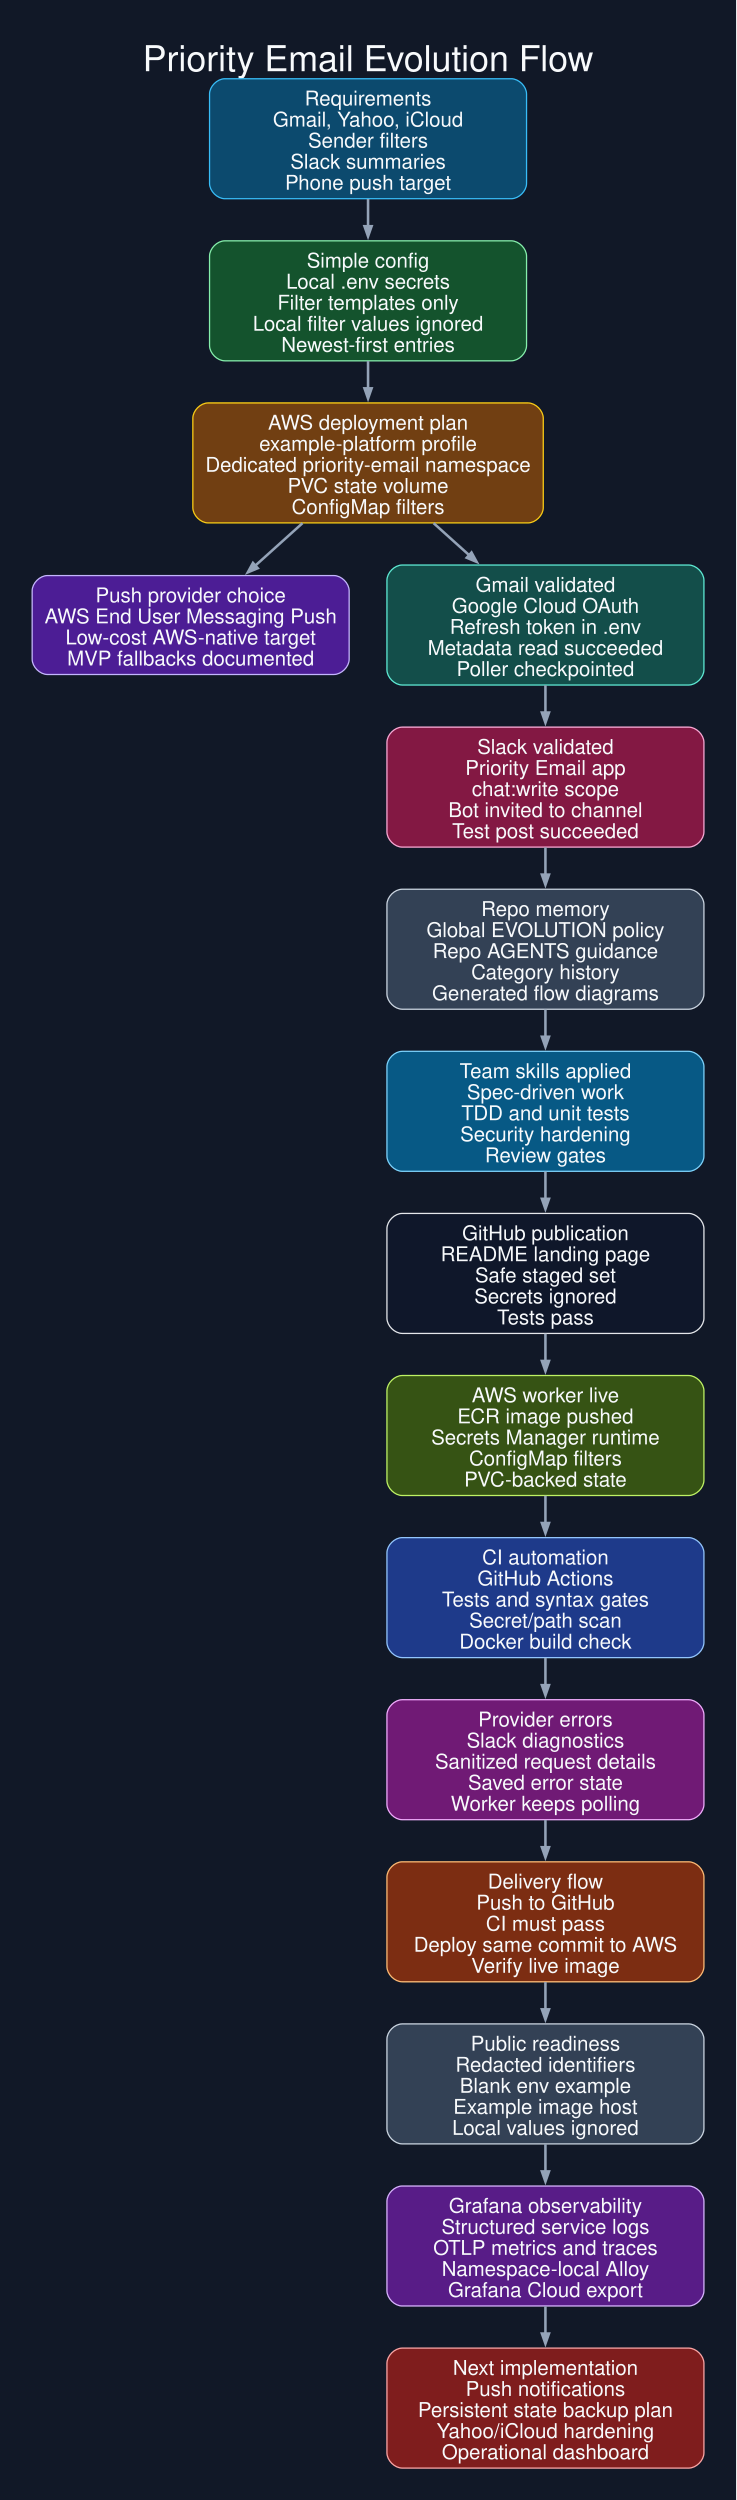
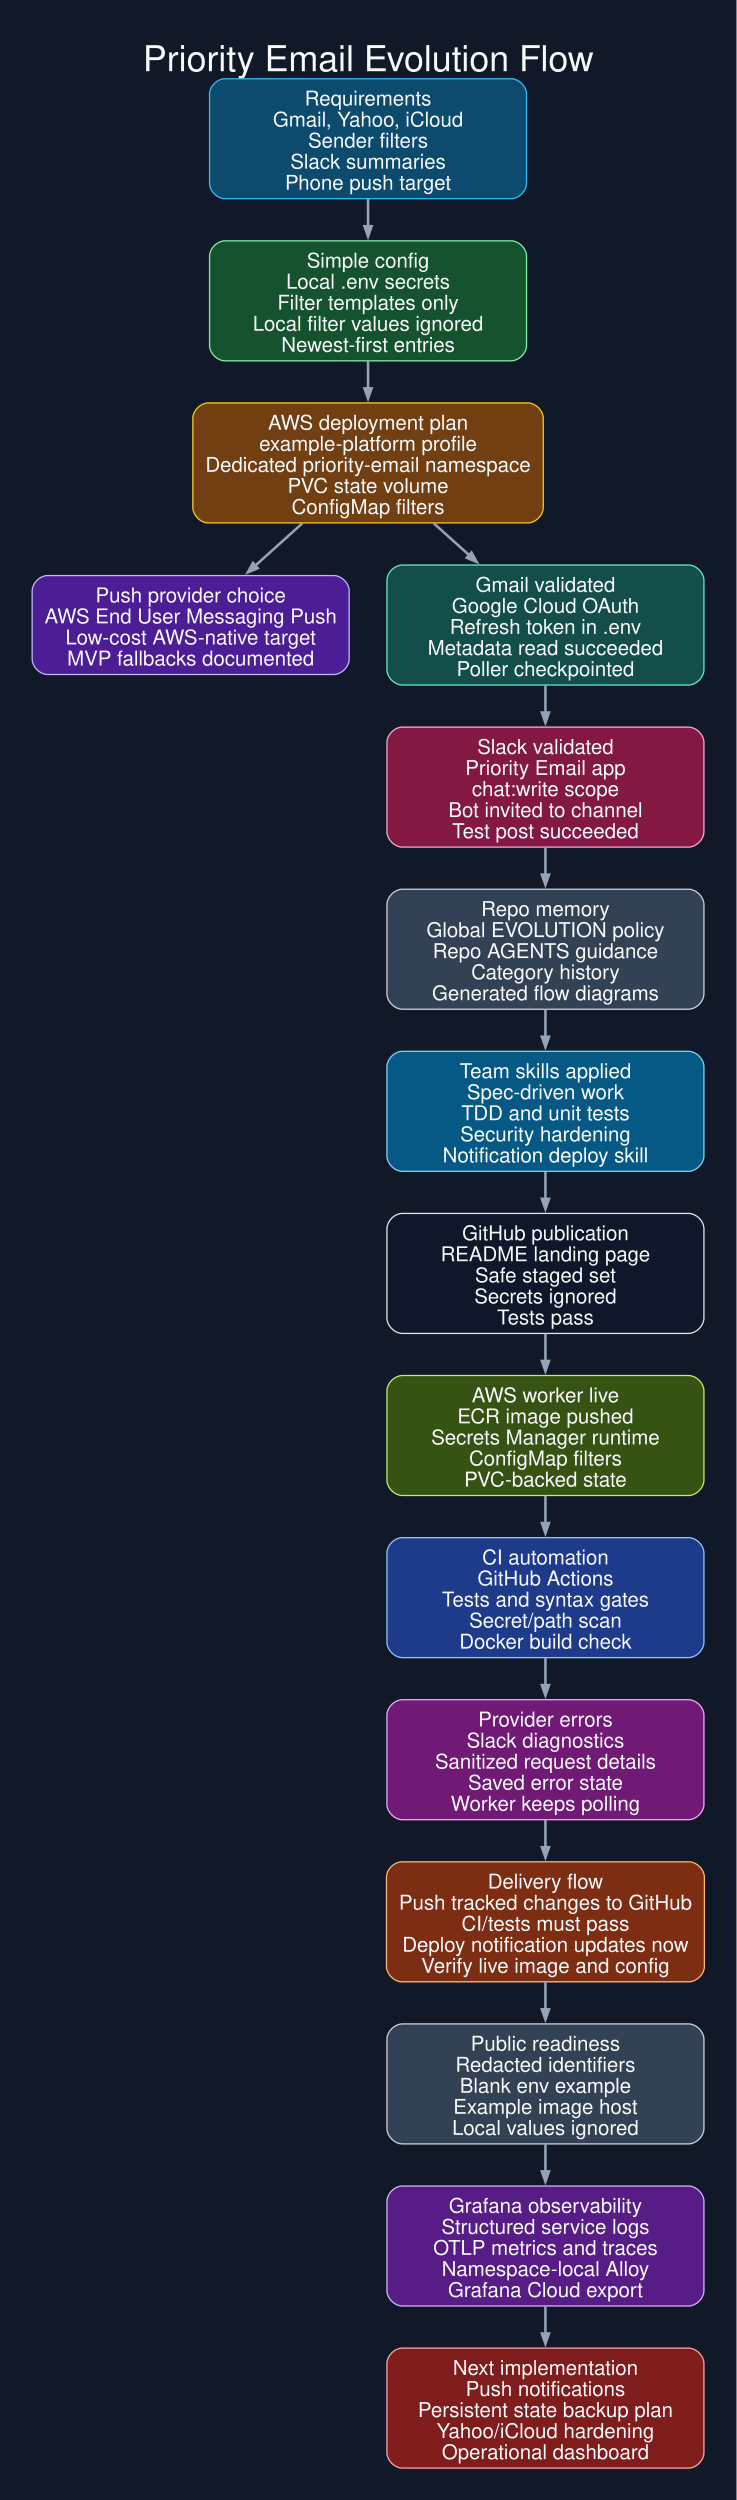
<svg xmlns="http://www.w3.org/2000/svg" width="577pt" height="1959pt" viewBox="0.00 0.00 577.00 1959.00">
  <g id="graph0" class="graph" transform="scale(1 1) rotate(0) translate(25.2 1934)">
-     <polygon fill="#111827" stroke="none" points="-25.2,25.2 -25.2,-1934 551.6,-1934 551.6,25.2 -25.2,25.2" />
-     <text xml:space="preserve" text-anchor="middle" x="263.2" y="-1878.2" font-family="Helvetica,sans-Serif" font-size="28.00" fill="#f8fafc">Priority Email Evolution Flow</text>
+     <polygon fill="#111827" stroke="none" points="-25.2,25.2 -25.2,-1934 551.95,-1934 551.95,25.2 -25.2,25.2" />
+     <text xml:space="preserve" text-anchor="middle" x="263.37" y="-1878.2" font-family="Helvetica,sans-Serif" font-size="28.00" fill="#f8fafc">Priority Email Evolution Flow</text>
    <g id="node1" class="node">
      <path fill="#0c4a6e" stroke="#38bdf8" d="M375.4,-1872.3C375.4,-1872.3 151,-1872.3 151,-1872.3 145,-1872.3 139,-1866.3 139,-1860.3 139,-1860.3 139,-1790.28 139,-1790.28 139,-1784.28 145,-1778.28 151,-1778.28 151,-1778.28 375.4,-1778.28 375.4,-1778.28 381.4,-1778.28 387.4,-1784.28 387.4,-1790.28 387.4,-1790.28 387.4,-1860.3 387.4,-1860.3 387.4,-1866.3 381.4,-1872.3 375.4,-1872.3" />
      <text xml:space="preserve" text-anchor="middle" x="263.2" y="-1851.34" font-family="Helvetica,sans-Serif" font-size="16.00" fill="#f8fafc">Requirements</text>
      <text xml:space="preserve" text-anchor="middle" x="263.2" y="-1834.84" font-family="Helvetica,sans-Serif" font-size="16.00" fill="#f8fafc">Gmail, Yahoo, iCloud</text>
      <text xml:space="preserve" text-anchor="middle" x="263.2" y="-1818.34" font-family="Helvetica,sans-Serif" font-size="16.00" fill="#f8fafc">Sender filters</text>
      <text xml:space="preserve" text-anchor="middle" x="263.2" y="-1801.84" font-family="Helvetica,sans-Serif" font-size="16.00" fill="#f8fafc">Slack summaries</text>
      <text xml:space="preserve" text-anchor="middle" x="263.2" y="-1785.34" font-family="Helvetica,sans-Serif" font-size="16.00" fill="#f8fafc">Phone push target</text>
    </g>
    <g id="node2" class="node">
      <path fill="#14532d" stroke="#86efac" d="M375.4,-1745.28C375.4,-1745.28 151,-1745.28 151,-1745.28 145,-1745.28 139,-1739.28 139,-1733.28 139,-1733.28 139,-1663.26 139,-1663.26 139,-1657.26 145,-1651.26 151,-1651.26 151,-1651.26 375.4,-1651.26 375.4,-1651.26 381.4,-1651.26 387.4,-1657.26 387.4,-1663.26 387.4,-1663.26 387.4,-1733.28 387.4,-1733.28 387.4,-1739.28 381.4,-1745.28 375.4,-1745.28" />
      <text xml:space="preserve" text-anchor="middle" x="263.2" y="-1724.32" font-family="Helvetica,sans-Serif" font-size="16.00" fill="#f8fafc">Simple config</text>
      <text xml:space="preserve" text-anchor="middle" x="263.2" y="-1707.82" font-family="Helvetica,sans-Serif" font-size="16.00" fill="#f8fafc">Local .env secrets</text>
      <text xml:space="preserve" text-anchor="middle" x="263.2" y="-1691.32" font-family="Helvetica,sans-Serif" font-size="16.00" fill="#f8fafc">Filter templates only</text>
      <text xml:space="preserve" text-anchor="middle" x="263.2" y="-1674.82" font-family="Helvetica,sans-Serif" font-size="16.00" fill="#f8fafc">Local filter values ignored</text>
      <text xml:space="preserve" text-anchor="middle" x="263.2" y="-1658.32" font-family="Helvetica,sans-Serif" font-size="16.00" fill="#f8fafc">Newest-first entries</text>
    </g>
    <g id="edge1" class="edge">
      <path fill="none" stroke="#94a3b8" stroke-width="2" d="M263.2,-1778.09C263.2,-1771.07 263.2,-1763.76 263.2,-1756.53" />
      <polygon fill="#94a3b8" stroke="#94a3b8" stroke-width="2" points="266,-1756.72 263.2,-1748.72 260.4,-1756.72 266,-1756.72" />
    </g>
    <g id="node3" class="node">
      <path fill="#713f12" stroke="#facc15" d="M388.5,-1618.26C388.5,-1618.26 137.9,-1618.26 137.9,-1618.26 131.9,-1618.26 125.91,-1612.26 125.91,-1606.26 125.91,-1606.26 125.91,-1536.24 125.91,-1536.24 125.91,-1530.24 131.91,-1524.24 137.91,-1524.24 137.91,-1524.24 388.5,-1524.24 388.5,-1524.24 394.5,-1524.24 400.5,-1530.24 400.5,-1536.24 400.5,-1536.24 400.5,-1606.26 400.5,-1606.26 400.5,-1612.26 394.5,-1618.26 388.5,-1618.26" />
      <text xml:space="preserve" text-anchor="middle" x="263.2" y="-1597.3" font-family="Helvetica,sans-Serif" font-size="16.00" fill="#f8fafc">AWS deployment plan</text>
      <text xml:space="preserve" text-anchor="middle" x="263.2" y="-1580.8" font-family="Helvetica,sans-Serif" font-size="16.00" fill="#f8fafc">example-platform profile</text>
      <text xml:space="preserve" text-anchor="middle" x="263.2" y="-1564.3" font-family="Helvetica,sans-Serif" font-size="16.00" fill="#f8fafc">Dedicated priority-email namespace</text>
      <text xml:space="preserve" text-anchor="middle" x="263.2" y="-1547.8" font-family="Helvetica,sans-Serif" font-size="16.00" fill="#f8fafc">PVC state volume</text>
      <text xml:space="preserve" text-anchor="middle" x="263.2" y="-1531.3" font-family="Helvetica,sans-Serif" font-size="16.00" fill="#f8fafc">ConfigMap filters</text>
    </g>
    <g id="edge2" class="edge">
      <path fill="none" stroke="#94a3b8" stroke-width="2" d="M263.2,-1651.07C263.2,-1644.05 263.2,-1636.74 263.2,-1629.51" />
      <polygon fill="#94a3b8" stroke="#94a3b8" stroke-width="2" points="266,-1629.7 263.2,-1621.7 260.4,-1629.7 266,-1629.7" />
    </g>
    <g id="node4" class="node">
      <path fill="#4c1d95" stroke="#c4b5fd" d="M236.4,-1482.99C236.4,-1482.99 12,-1482.99 12,-1482.99 6,-1482.99 0,-1476.99 0,-1470.99 0,-1470.99 0,-1417.47 0,-1417.47 0,-1411.47 6,-1405.47 12,-1405.47 12,-1405.47 236.4,-1405.47 236.4,-1405.47 242.4,-1405.47 248.4,-1411.47 248.4,-1417.47 248.4,-1417.47 248.4,-1470.99 248.4,-1470.99 248.4,-1476.99 242.4,-1482.99 236.4,-1482.99" />
      <text xml:space="preserve" text-anchor="middle" x="124.2" y="-1462.03" font-family="Helvetica,sans-Serif" font-size="16.00" fill="#f8fafc">Push provider choice</text>
      <text xml:space="preserve" text-anchor="middle" x="124.2" y="-1445.53" font-family="Helvetica,sans-Serif" font-size="16.00" fill="#f8fafc">AWS End User Messaging Push</text>
      <text xml:space="preserve" text-anchor="middle" x="124.2" y="-1429.03" font-family="Helvetica,sans-Serif" font-size="16.00" fill="#f8fafc">Low-cost AWS-native target</text>
      <text xml:space="preserve" text-anchor="middle" x="124.2" y="-1412.53" font-family="Helvetica,sans-Serif" font-size="16.00" fill="#f8fafc">MVP fallbacks documented</text>
    </g>
    <g id="edge3" class="edge">
      <path fill="none" stroke="#94a3b8" stroke-width="2" d="M211.84,-1524.05C199.77,-1513.2 186.92,-1501.65 174.89,-1490.82" />
      <polygon fill="#94a3b8" stroke="#94a3b8" stroke-width="2" points="176.78,-1488.75 168.96,-1485.49 173.03,-1492.92 176.78,-1488.75" />
    </g>
    <g id="node5" class="node">
      <path fill="#134e4a" stroke="#5eead4" d="M514.4,-1491.24C514.4,-1491.24 290,-1491.24 290,-1491.24 284,-1491.24 278,-1485.24 278,-1479.24 278,-1479.24 278,-1409.22 278,-1409.22 278,-1403.22 284,-1397.22 290,-1397.22 290,-1397.22 514.4,-1397.22 514.4,-1397.22 520.4,-1397.22 526.4,-1403.22 526.4,-1409.22 526.4,-1409.22 526.4,-1479.24 526.4,-1479.24 526.4,-1485.24 520.4,-1491.24 514.4,-1491.24" />
      <text xml:space="preserve" text-anchor="middle" x="402.2" y="-1470.28" font-family="Helvetica,sans-Serif" font-size="16.00" fill="#f8fafc">Gmail validated</text>
      <text xml:space="preserve" text-anchor="middle" x="402.2" y="-1453.78" font-family="Helvetica,sans-Serif" font-size="16.00" fill="#f8fafc">Google Cloud OAuth</text>
      <text xml:space="preserve" text-anchor="middle" x="402.2" y="-1437.28" font-family="Helvetica,sans-Serif" font-size="16.00" fill="#f8fafc">Refresh token in .env</text>
      <text xml:space="preserve" text-anchor="middle" x="402.2" y="-1420.78" font-family="Helvetica,sans-Serif" font-size="16.00" fill="#f8fafc">Metadata read succeeded</text>
      <text xml:space="preserve" text-anchor="middle" x="402.2" y="-1404.28" font-family="Helvetica,sans-Serif" font-size="16.00" fill="#f8fafc">Poller checkpointed</text>
    </g>
    <g id="edge4" class="edge">
      <path fill="none" stroke="#94a3b8" stroke-width="2" d="M314.56,-1524.05C323.66,-1515.87 333.19,-1507.3 342.49,-1498.93" />
      <polygon fill="#94a3b8" stroke="#94a3b8" stroke-width="2" points="344.26,-1501.11 348.33,-1493.68 340.51,-1496.95 344.26,-1501.11" />
    </g>
    <g id="node6" class="node">
      <path fill="#831843" stroke="#f9a8d4" d="M514.4,-1364.22C514.4,-1364.22 290,-1364.22 290,-1364.22 284,-1364.22 278,-1358.22 278,-1352.22 278,-1352.22 278,-1282.2 278,-1282.2 278,-1276.2 284,-1270.2 290,-1270.2 290,-1270.2 514.4,-1270.2 514.4,-1270.2 520.4,-1270.2 526.4,-1276.2 526.4,-1282.2 526.4,-1282.2 526.4,-1352.22 526.4,-1352.22 526.4,-1358.22 520.4,-1364.22 514.4,-1364.22" />
      <text xml:space="preserve" text-anchor="middle" x="402.2" y="-1343.26" font-family="Helvetica,sans-Serif" font-size="16.00" fill="#f8fafc">Slack validated</text>
      <text xml:space="preserve" text-anchor="middle" x="402.2" y="-1326.76" font-family="Helvetica,sans-Serif" font-size="16.00" fill="#f8fafc">Priority Email app</text>
      <text xml:space="preserve" text-anchor="middle" x="402.2" y="-1310.26" font-family="Helvetica,sans-Serif" font-size="16.00" fill="#f8fafc">chat:write scope</text>
      <text xml:space="preserve" text-anchor="middle" x="402.2" y="-1293.76" font-family="Helvetica,sans-Serif" font-size="16.00" fill="#f8fafc">Bot invited to channel</text>
      <text xml:space="preserve" text-anchor="middle" x="402.2" y="-1277.26" font-family="Helvetica,sans-Serif" font-size="16.00" fill="#f8fafc">Test post succeeded</text>
    </g>
    <g id="edge5" class="edge">
      <path fill="none" stroke="#94a3b8" stroke-width="2" d="M402.2,-1397.03C402.2,-1390.01 402.2,-1382.7 402.2,-1375.47" />
      <polygon fill="#94a3b8" stroke="#94a3b8" stroke-width="2" points="405,-1375.66 402.2,-1367.66 399.4,-1375.66 405,-1375.66" />
    </g>
    <g id="node7" class="node">
      <path fill="#334155" stroke="#cbd5e1" d="M514.4,-1237.2C514.4,-1237.2 290,-1237.2 290,-1237.2 284,-1237.2 278,-1231.2 278,-1225.2 278,-1225.2 278,-1155.18 278,-1155.18 278,-1149.18 284,-1143.18 290,-1143.18 290,-1143.18 514.4,-1143.18 514.4,-1143.18 520.4,-1143.18 526.4,-1149.18 526.4,-1155.18 526.4,-1155.18 526.4,-1225.2 526.4,-1225.2 526.4,-1231.2 520.4,-1237.2 514.4,-1237.2" />
      <text xml:space="preserve" text-anchor="middle" x="402.2" y="-1216.24" font-family="Helvetica,sans-Serif" font-size="16.00" fill="#f8fafc">Repo memory</text>
      <text xml:space="preserve" text-anchor="middle" x="402.2" y="-1199.74" font-family="Helvetica,sans-Serif" font-size="16.00" fill="#f8fafc">Global EVOLUTION policy</text>
      <text xml:space="preserve" text-anchor="middle" x="402.2" y="-1183.24" font-family="Helvetica,sans-Serif" font-size="16.00" fill="#f8fafc">Repo AGENTS guidance</text>
      <text xml:space="preserve" text-anchor="middle" x="402.2" y="-1166.74" font-family="Helvetica,sans-Serif" font-size="16.00" fill="#f8fafc">Category history</text>
      <text xml:space="preserve" text-anchor="middle" x="402.2" y="-1150.24" font-family="Helvetica,sans-Serif" font-size="16.00" fill="#f8fafc">Generated flow diagrams</text>
    </g>
    <g id="edge6" class="edge">
      <path fill="none" stroke="#94a3b8" stroke-width="2" d="M402.2,-1270.01C402.2,-1262.99 402.2,-1255.68 402.2,-1248.45" />
      <polygon fill="#94a3b8" stroke="#94a3b8" stroke-width="2" points="405,-1248.64 402.2,-1240.64 399.4,-1248.64 405,-1248.64" />
    </g>
    <g id="node8" class="node">
      <path fill="#075985" stroke="#7dd3fc" d="M514.4,-1110.18C514.4,-1110.18 290,-1110.18 290,-1110.18 284,-1110.18 278,-1104.18 278,-1098.18 278,-1098.18 278,-1028.16 278,-1028.16 278,-1022.16 284,-1016.16 290,-1016.16 290,-1016.16 514.4,-1016.16 514.4,-1016.16 520.4,-1016.16 526.4,-1022.16 526.4,-1028.16 526.4,-1028.16 526.4,-1098.18 526.4,-1098.18 526.4,-1104.18 520.4,-1110.18 514.4,-1110.18" />
      <text xml:space="preserve" text-anchor="middle" x="402.2" y="-1089.22" font-family="Helvetica,sans-Serif" font-size="16.00" fill="#f8fafc">Team skills applied</text>
      <text xml:space="preserve" text-anchor="middle" x="402.2" y="-1072.72" font-family="Helvetica,sans-Serif" font-size="16.00" fill="#f8fafc">Spec-driven work</text>
      <text xml:space="preserve" text-anchor="middle" x="402.2" y="-1056.22" font-family="Helvetica,sans-Serif" font-size="16.00" fill="#f8fafc">TDD and unit tests</text>
      <text xml:space="preserve" text-anchor="middle" x="402.2" y="-1039.72" font-family="Helvetica,sans-Serif" font-size="16.00" fill="#f8fafc">Security hardening</text>
-       <text xml:space="preserve" text-anchor="middle" x="402.2" y="-1023.22" font-family="Helvetica,sans-Serif" font-size="16.00" fill="#f8fafc">Review gates</text>
+       <text xml:space="preserve" text-anchor="middle" x="402.2" y="-1023.22" font-family="Helvetica,sans-Serif" font-size="16.00" fill="#f8fafc">Notification deploy skill</text>
    </g>
    <g id="edge7" class="edge">
      <path fill="none" stroke="#94a3b8" stroke-width="2" d="M402.2,-1142.99C402.2,-1135.97 402.2,-1128.66 402.2,-1121.43" />
      <polygon fill="#94a3b8" stroke="#94a3b8" stroke-width="2" points="405,-1121.62 402.2,-1113.62 399.4,-1121.62 405,-1121.62" />
    </g>
    <g id="node9" class="node">
      <path fill="#0f172a" stroke="#e5e7eb" d="M514.4,-983.16C514.4,-983.16 290,-983.16 290,-983.16 284,-983.16 278,-977.16 278,-971.16 278,-971.16 278,-901.14 278,-901.14 278,-895.14 284,-889.14 290,-889.14 290,-889.14 514.4,-889.14 514.4,-889.14 520.4,-889.14 526.4,-895.14 526.4,-901.14 526.4,-901.14 526.4,-971.16 526.4,-971.16 526.4,-977.16 520.4,-983.16 514.4,-983.16" />
      <text xml:space="preserve" text-anchor="middle" x="402.2" y="-962.2" font-family="Helvetica,sans-Serif" font-size="16.00" fill="#f8fafc">GitHub publication</text>
      <text xml:space="preserve" text-anchor="middle" x="402.2" y="-945.7" font-family="Helvetica,sans-Serif" font-size="16.00" fill="#f8fafc">README landing page</text>
      <text xml:space="preserve" text-anchor="middle" x="402.2" y="-929.2" font-family="Helvetica,sans-Serif" font-size="16.00" fill="#f8fafc">Safe staged set</text>
      <text xml:space="preserve" text-anchor="middle" x="402.2" y="-912.7" font-family="Helvetica,sans-Serif" font-size="16.00" fill="#f8fafc">Secrets ignored</text>
      <text xml:space="preserve" text-anchor="middle" x="402.2" y="-896.2" font-family="Helvetica,sans-Serif" font-size="16.00" fill="#f8fafc">Tests pass</text>
    </g>
    <g id="edge8" class="edge">
      <path fill="none" stroke="#94a3b8" stroke-width="2" d="M402.2,-1015.97C402.2,-1008.95 402.2,-1001.64 402.2,-994.41" />
      <polygon fill="#94a3b8" stroke="#94a3b8" stroke-width="2" points="405,-994.6 402.2,-986.6 399.4,-994.6 405,-994.6" />
    </g>
    <g id="node10" class="node">
      <path fill="#365314" stroke="#bef264" d="M514.4,-856.14C514.4,-856.14 290,-856.14 290,-856.14 284,-856.14 278,-850.14 278,-844.14 278,-844.14 278,-774.12 278,-774.12 278,-768.12 284,-762.12 290,-762.12 290,-762.12 514.4,-762.12 514.4,-762.12 520.4,-762.12 526.4,-768.12 526.4,-774.12 526.4,-774.12 526.4,-844.14 526.4,-844.14 526.4,-850.14 520.4,-856.14 514.4,-856.14" />
      <text xml:space="preserve" text-anchor="middle" x="402.2" y="-835.18" font-family="Helvetica,sans-Serif" font-size="16.00" fill="#f8fafc">AWS worker live</text>
      <text xml:space="preserve" text-anchor="middle" x="402.2" y="-818.68" font-family="Helvetica,sans-Serif" font-size="16.00" fill="#f8fafc">ECR image pushed</text>
      <text xml:space="preserve" text-anchor="middle" x="402.2" y="-802.18" font-family="Helvetica,sans-Serif" font-size="16.00" fill="#f8fafc">Secrets Manager runtime</text>
      <text xml:space="preserve" text-anchor="middle" x="402.2" y="-785.68" font-family="Helvetica,sans-Serif" font-size="16.00" fill="#f8fafc">ConfigMap filters</text>
      <text xml:space="preserve" text-anchor="middle" x="402.2" y="-769.18" font-family="Helvetica,sans-Serif" font-size="16.00" fill="#f8fafc">PVC-backed state</text>
    </g>
    <g id="edge9" class="edge">
      <path fill="none" stroke="#94a3b8" stroke-width="2" d="M402.2,-888.95C402.2,-881.93 402.2,-874.62 402.2,-867.39" />
      <polygon fill="#94a3b8" stroke="#94a3b8" stroke-width="2" points="405,-867.58 402.2,-859.58 399.4,-867.58 405,-867.58" />
    </g>
    <g id="node11" class="node">
      <path fill="#1e3a8a" stroke="#93c5fd" d="M514.4,-729.12C514.4,-729.12 290,-729.12 290,-729.12 284,-729.12 278,-723.12 278,-717.12 278,-717.12 278,-647.1 278,-647.1 278,-641.1 284,-635.1 290,-635.1 290,-635.1 514.4,-635.1 514.4,-635.1 520.4,-635.1 526.4,-641.1 526.4,-647.1 526.4,-647.1 526.4,-717.12 526.4,-717.12 526.4,-723.12 520.4,-729.12 514.4,-729.12" />
      <text xml:space="preserve" text-anchor="middle" x="402.2" y="-708.16" font-family="Helvetica,sans-Serif" font-size="16.00" fill="#f8fafc">CI automation</text>
      <text xml:space="preserve" text-anchor="middle" x="402.2" y="-691.66" font-family="Helvetica,sans-Serif" font-size="16.00" fill="#f8fafc">GitHub Actions</text>
      <text xml:space="preserve" text-anchor="middle" x="402.2" y="-675.16" font-family="Helvetica,sans-Serif" font-size="16.00" fill="#f8fafc">Tests and syntax gates</text>
      <text xml:space="preserve" text-anchor="middle" x="402.2" y="-658.66" font-family="Helvetica,sans-Serif" font-size="16.00" fill="#f8fafc">Secret/path scan</text>
      <text xml:space="preserve" text-anchor="middle" x="402.2" y="-642.16" font-family="Helvetica,sans-Serif" font-size="16.00" fill="#f8fafc">Docker build check</text>
    </g>
    <g id="edge10" class="edge">
      <path fill="none" stroke="#94a3b8" stroke-width="2" d="M402.2,-761.93C402.2,-754.91 402.2,-747.6 402.2,-740.37" />
      <polygon fill="#94a3b8" stroke="#94a3b8" stroke-width="2" points="405,-740.56 402.2,-732.56 399.4,-740.56 405,-740.56" />
    </g>
    <g id="node12" class="node">
      <path fill="#701a75" stroke="#f0abfc" d="M514.4,-602.1C514.4,-602.1 290,-602.1 290,-602.1 284,-602.1 278,-596.1 278,-590.1 278,-590.1 278,-520.08 278,-520.08 278,-514.08 284,-508.08 290,-508.08 290,-508.08 514.4,-508.08 514.4,-508.08 520.4,-508.08 526.4,-514.08 526.4,-520.08 526.4,-520.08 526.4,-590.1 526.4,-590.1 526.4,-596.1 520.4,-602.1 514.4,-602.1" />
      <text xml:space="preserve" text-anchor="middle" x="402.2" y="-581.14" font-family="Helvetica,sans-Serif" font-size="16.00" fill="#f8fafc">Provider errors</text>
      <text xml:space="preserve" text-anchor="middle" x="402.2" y="-564.64" font-family="Helvetica,sans-Serif" font-size="16.00" fill="#f8fafc">Slack diagnostics</text>
      <text xml:space="preserve" text-anchor="middle" x="402.2" y="-548.14" font-family="Helvetica,sans-Serif" font-size="16.00" fill="#f8fafc">Sanitized request details</text>
      <text xml:space="preserve" text-anchor="middle" x="402.2" y="-531.64" font-family="Helvetica,sans-Serif" font-size="16.00" fill="#f8fafc">Saved error state</text>
      <text xml:space="preserve" text-anchor="middle" x="402.2" y="-515.14" font-family="Helvetica,sans-Serif" font-size="16.00" fill="#f8fafc">Worker keeps polling</text>
    </g>
    <g id="edge11" class="edge">
      <path fill="none" stroke="#94a3b8" stroke-width="2" d="M402.2,-634.91C402.2,-627.89 402.2,-620.58 402.2,-613.35" />
      <polygon fill="#94a3b8" stroke="#94a3b8" stroke-width="2" points="405,-613.54 402.2,-605.54 399.4,-613.54 405,-613.54" />
    </g>
    <g id="node13" class="node">
-       <path fill="#7c2d12" stroke="#fdba74" d="M514.4,-475.08C514.4,-475.08 290,-475.08 290,-475.08 284,-475.08 278,-469.08 278,-463.08 278,-463.08 278,-393.06 278,-393.06 278,-387.06 284,-381.06 290,-381.06 290,-381.06 514.4,-381.06 514.4,-381.06 520.4,-381.06 526.4,-387.06 526.4,-393.06 526.4,-393.06 526.4,-463.08 526.4,-463.08 526.4,-469.08 520.4,-475.08 514.4,-475.08" />
+       <path fill="#7c2d12" stroke="#fdba74" d="M514.75,-475.08C514.75,-475.08 289.65,-475.08 289.65,-475.08 283.65,-475.08 277.65,-469.08 277.65,-463.08 277.65,-463.08 277.65,-393.06 277.65,-393.06 277.65,-387.06 283.65,-381.06 289.65,-381.06 289.65,-381.06 514.75,-381.06 514.75,-381.06 520.75,-381.06 526.75,-387.06 526.75,-393.06 526.75,-393.06 526.75,-463.08 526.75,-463.08 526.75,-469.08 520.75,-475.08 514.75,-475.08" />
      <text xml:space="preserve" text-anchor="middle" x="402.2" y="-454.12" font-family="Helvetica,sans-Serif" font-size="16.00" fill="#f8fafc">Delivery flow</text>
-       <text xml:space="preserve" text-anchor="middle" x="402.2" y="-437.62" font-family="Helvetica,sans-Serif" font-size="16.00" fill="#f8fafc">Push to GitHub</text>
-       <text xml:space="preserve" text-anchor="middle" x="402.2" y="-421.12" font-family="Helvetica,sans-Serif" font-size="16.00" fill="#f8fafc">CI must pass</text>
-       <text xml:space="preserve" text-anchor="middle" x="402.2" y="-404.62" font-family="Helvetica,sans-Serif" font-size="16.00" fill="#f8fafc">Deploy same commit to AWS</text>
-       <text xml:space="preserve" text-anchor="middle" x="402.2" y="-388.12" font-family="Helvetica,sans-Serif" font-size="16.00" fill="#f8fafc">Verify live image</text>
+       <text xml:space="preserve" text-anchor="middle" x="402.2" y="-437.62" font-family="Helvetica,sans-Serif" font-size="16.00" fill="#f8fafc">Push tracked changes to GitHub</text>
+       <text xml:space="preserve" text-anchor="middle" x="402.2" y="-421.12" font-family="Helvetica,sans-Serif" font-size="16.00" fill="#f8fafc">CI/tests must pass</text>
+       <text xml:space="preserve" text-anchor="middle" x="402.2" y="-404.62" font-family="Helvetica,sans-Serif" font-size="16.00" fill="#f8fafc">Deploy notification updates now</text>
+       <text xml:space="preserve" text-anchor="middle" x="402.2" y="-388.12" font-family="Helvetica,sans-Serif" font-size="16.00" fill="#f8fafc">Verify live image and config</text>
    </g>
    <g id="edge12" class="edge">
      <path fill="none" stroke="#94a3b8" stroke-width="2" d="M402.2,-507.89C402.2,-500.87 402.2,-493.56 402.2,-486.33" />
      <polygon fill="#94a3b8" stroke="#94a3b8" stroke-width="2" points="405,-486.52 402.2,-478.52 399.4,-486.52 405,-486.52" />
    </g>
    <g id="node14" class="node">
      <path fill="#334155" stroke="#cbd5e1" d="M514.4,-348.06C514.4,-348.06 290,-348.06 290,-348.06 284,-348.06 278,-342.06 278,-336.06 278,-336.06 278,-266.04 278,-266.04 278,-260.04 284,-254.04 290,-254.04 290,-254.04 514.4,-254.04 514.4,-254.04 520.4,-254.04 526.4,-260.04 526.4,-266.04 526.4,-266.04 526.4,-336.06 526.4,-336.06 526.4,-342.06 520.4,-348.06 514.4,-348.06" />
      <text xml:space="preserve" text-anchor="middle" x="402.2" y="-327.1" font-family="Helvetica,sans-Serif" font-size="16.00" fill="#f8fafc">Public readiness</text>
      <text xml:space="preserve" text-anchor="middle" x="402.2" y="-310.6" font-family="Helvetica,sans-Serif" font-size="16.00" fill="#f8fafc">Redacted identifiers</text>
      <text xml:space="preserve" text-anchor="middle" x="402.2" y="-294.1" font-family="Helvetica,sans-Serif" font-size="16.00" fill="#f8fafc">Blank env example</text>
      <text xml:space="preserve" text-anchor="middle" x="402.2" y="-277.6" font-family="Helvetica,sans-Serif" font-size="16.00" fill="#f8fafc">Example image host</text>
      <text xml:space="preserve" text-anchor="middle" x="402.2" y="-261.1" font-family="Helvetica,sans-Serif" font-size="16.00" fill="#f8fafc">Local values ignored</text>
    </g>
    <g id="edge13" class="edge">
      <path fill="none" stroke="#94a3b8" stroke-width="2" d="M402.2,-380.87C402.2,-373.85 402.2,-366.54 402.2,-359.31" />
      <polygon fill="#94a3b8" stroke="#94a3b8" stroke-width="2" points="405,-359.5 402.2,-351.5 399.4,-359.5 405,-359.5" />
    </g>
    <g id="node15" class="node">
      <path fill="#581c87" stroke="#d8b4fe" d="M514.4,-221.04C514.4,-221.04 290,-221.04 290,-221.04 284,-221.04 278,-215.04 278,-209.04 278,-209.04 278,-139.02 278,-139.02 278,-133.02 284,-127.02 290,-127.02 290,-127.02 514.4,-127.02 514.4,-127.02 520.4,-127.02 526.4,-133.02 526.4,-139.02 526.4,-139.02 526.4,-209.04 526.4,-209.04 526.4,-215.04 520.4,-221.04 514.4,-221.04" />
      <text xml:space="preserve" text-anchor="middle" x="402.2" y="-200.08" font-family="Helvetica,sans-Serif" font-size="16.00" fill="#f8fafc">Grafana observability</text>
      <text xml:space="preserve" text-anchor="middle" x="402.2" y="-183.58" font-family="Helvetica,sans-Serif" font-size="16.00" fill="#f8fafc">Structured service logs</text>
      <text xml:space="preserve" text-anchor="middle" x="402.2" y="-167.08" font-family="Helvetica,sans-Serif" font-size="16.00" fill="#f8fafc">OTLP metrics and traces</text>
      <text xml:space="preserve" text-anchor="middle" x="402.2" y="-150.58" font-family="Helvetica,sans-Serif" font-size="16.00" fill="#f8fafc">Namespace-local Alloy</text>
      <text xml:space="preserve" text-anchor="middle" x="402.2" y="-134.08" font-family="Helvetica,sans-Serif" font-size="16.00" fill="#f8fafc">Grafana Cloud export</text>
    </g>
    <g id="edge14" class="edge">
      <path fill="none" stroke="#94a3b8" stroke-width="2" d="M402.2,-253.85C402.2,-246.83 402.2,-239.52 402.2,-232.29" />
      <polygon fill="#94a3b8" stroke="#94a3b8" stroke-width="2" points="405,-232.48 402.2,-224.48 399.4,-232.48 405,-232.48" />
    </g>
    <g id="node16" class="node">
      <path fill="#7f1d1d" stroke="#fca5a5" d="M514.4,-94.02C514.4,-94.02 290,-94.02 290,-94.02 284,-94.02 278,-88.02 278,-82.02 278,-82.02 278,-12 278,-12 278,-6 284,0 290,0 290,0 514.4,0 514.4,0 520.4,0 526.4,-6 526.4,-12 526.4,-12 526.4,-82.02 526.4,-82.02 526.4,-88.02 520.4,-94.02 514.4,-94.02" />
      <text xml:space="preserve" text-anchor="middle" x="402.2" y="-73.06" font-family="Helvetica,sans-Serif" font-size="16.00" fill="#f8fafc">Next implementation</text>
      <text xml:space="preserve" text-anchor="middle" x="402.2" y="-56.56" font-family="Helvetica,sans-Serif" font-size="16.00" fill="#f8fafc">Push notifications</text>
      <text xml:space="preserve" text-anchor="middle" x="402.2" y="-40.06" font-family="Helvetica,sans-Serif" font-size="16.00" fill="#f8fafc">Persistent state backup plan</text>
      <text xml:space="preserve" text-anchor="middle" x="402.2" y="-23.56" font-family="Helvetica,sans-Serif" font-size="16.00" fill="#f8fafc">Yahoo/iCloud hardening</text>
      <text xml:space="preserve" text-anchor="middle" x="402.2" y="-7.06" font-family="Helvetica,sans-Serif" font-size="16.00" fill="#f8fafc">Operational dashboard</text>
    </g>
    <g id="edge15" class="edge">
      <path fill="none" stroke="#94a3b8" stroke-width="2" d="M402.2,-126.83C402.2,-119.81 402.2,-112.5 402.2,-105.27" />
      <polygon fill="#94a3b8" stroke="#94a3b8" stroke-width="2" points="405,-105.46 402.2,-97.46 399.4,-105.46 405,-105.46" />
    </g>
  </g>
</svg>
